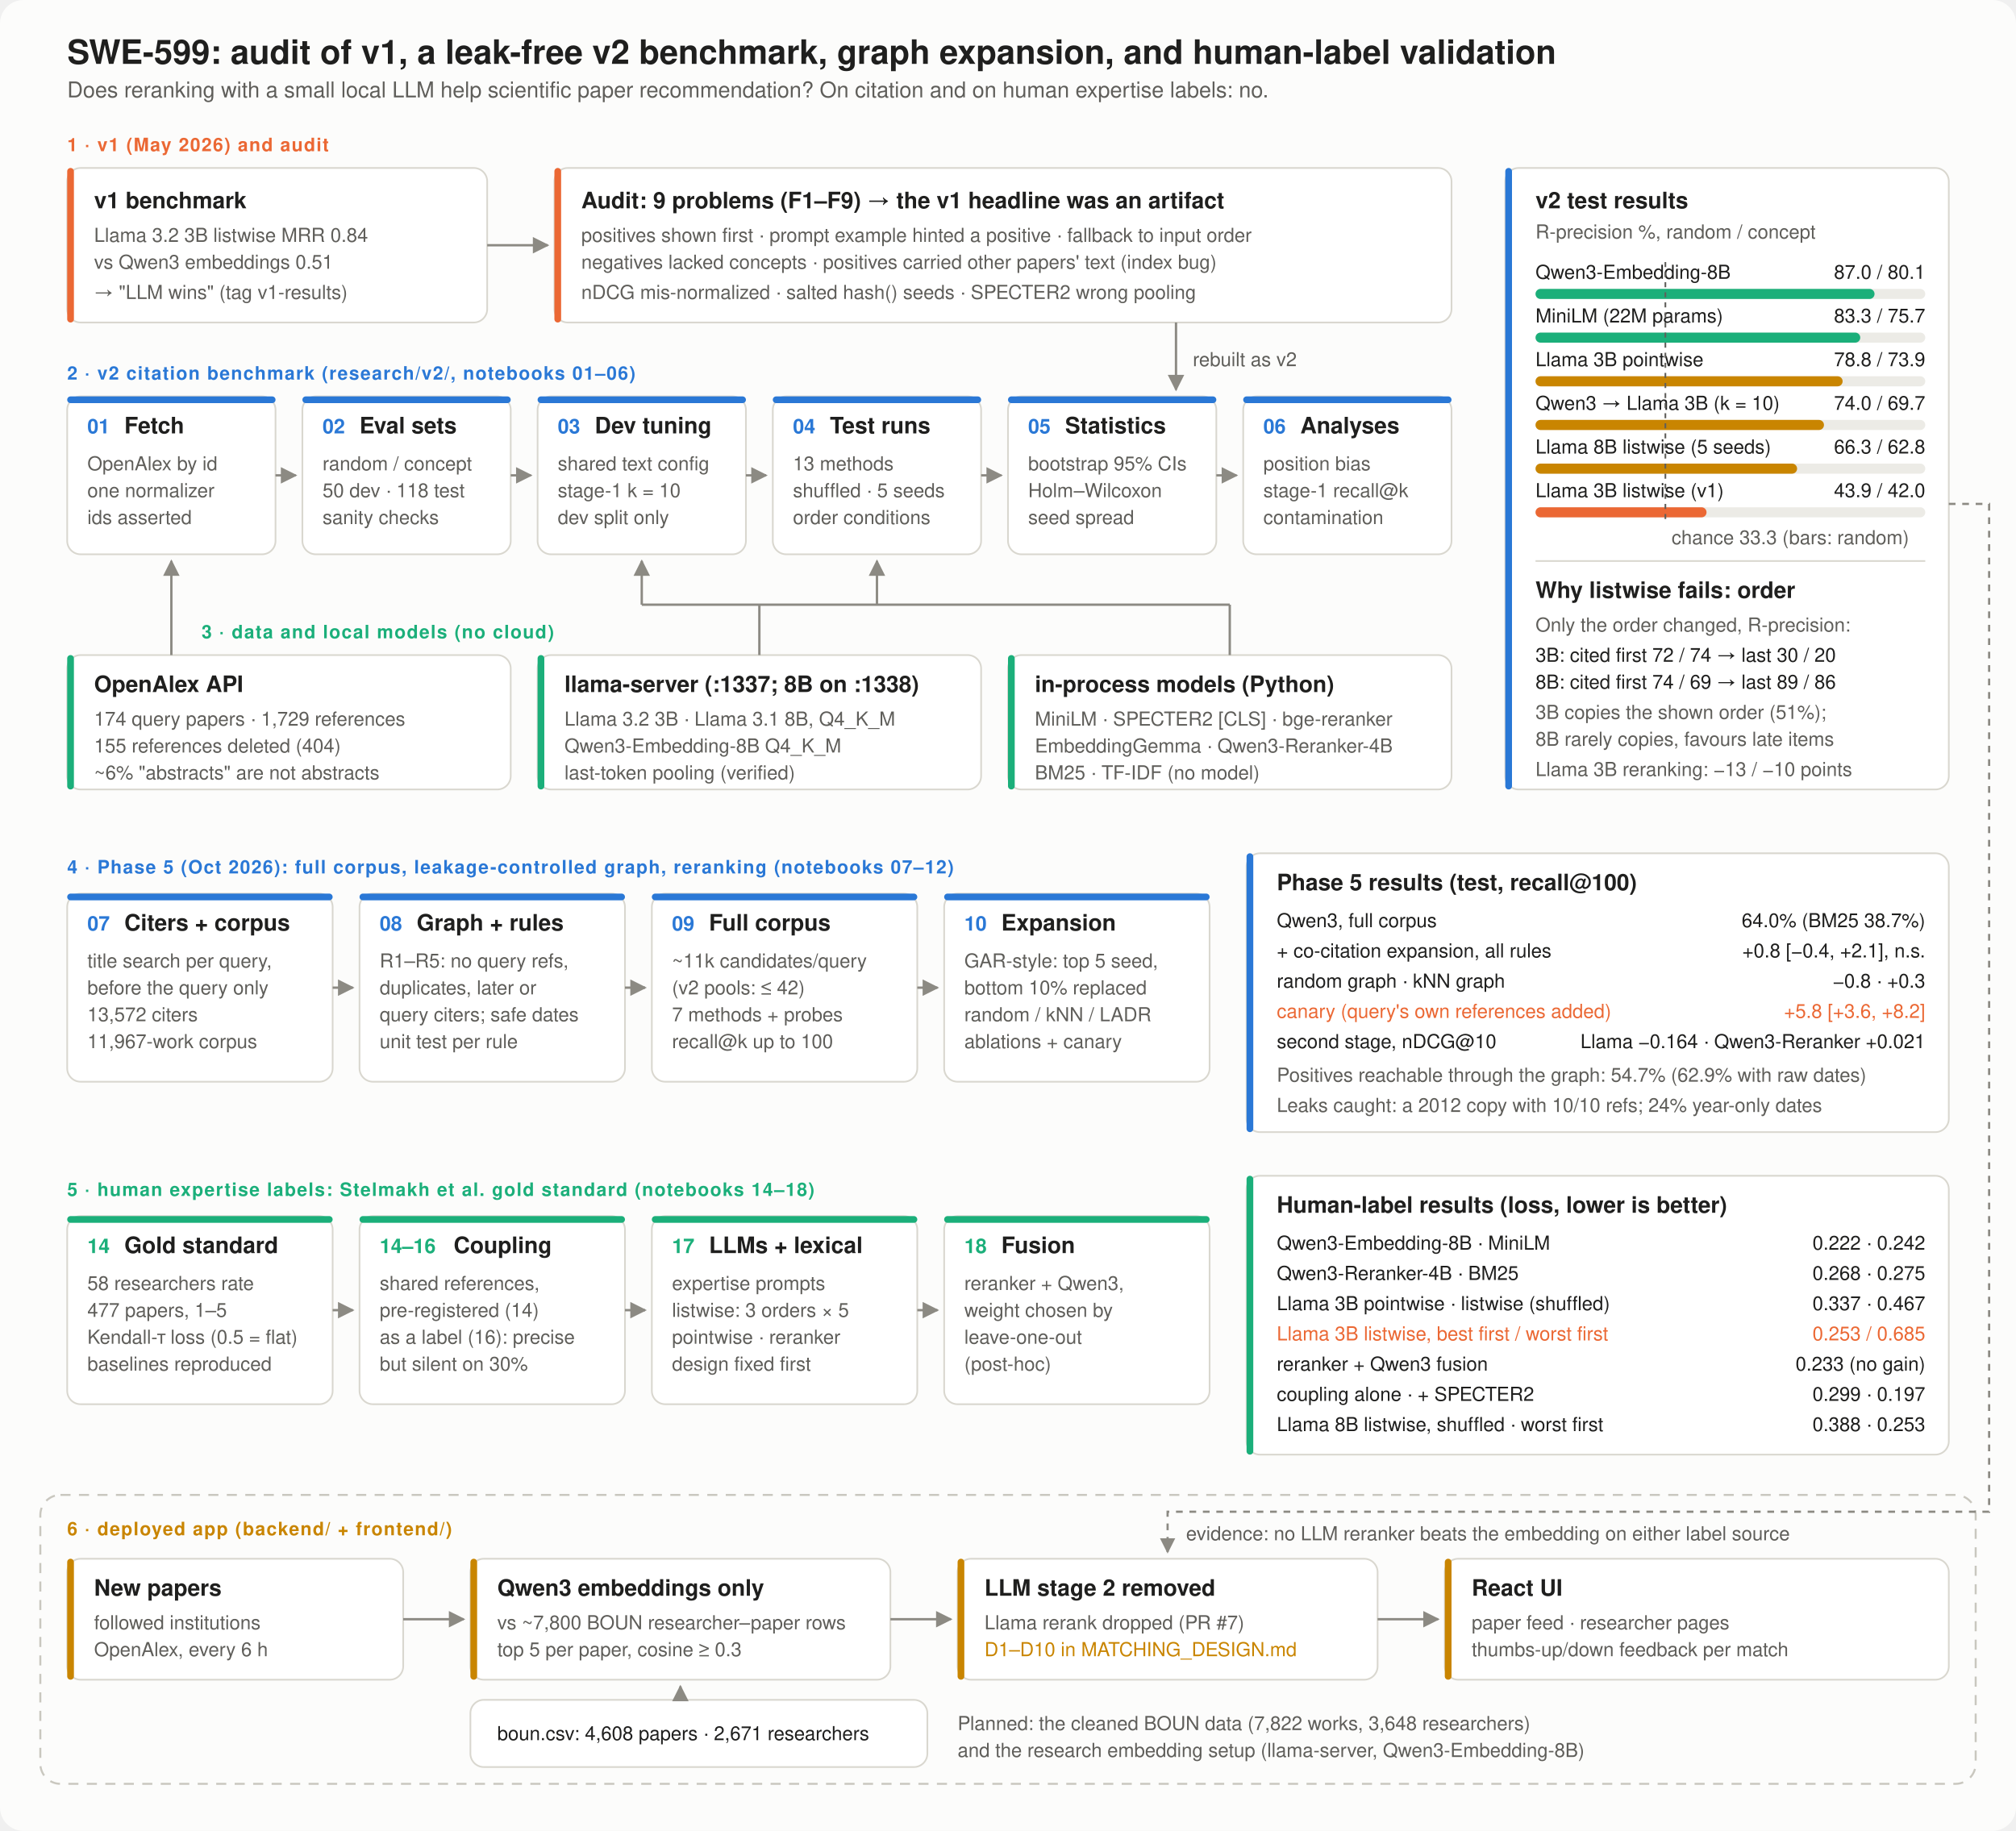
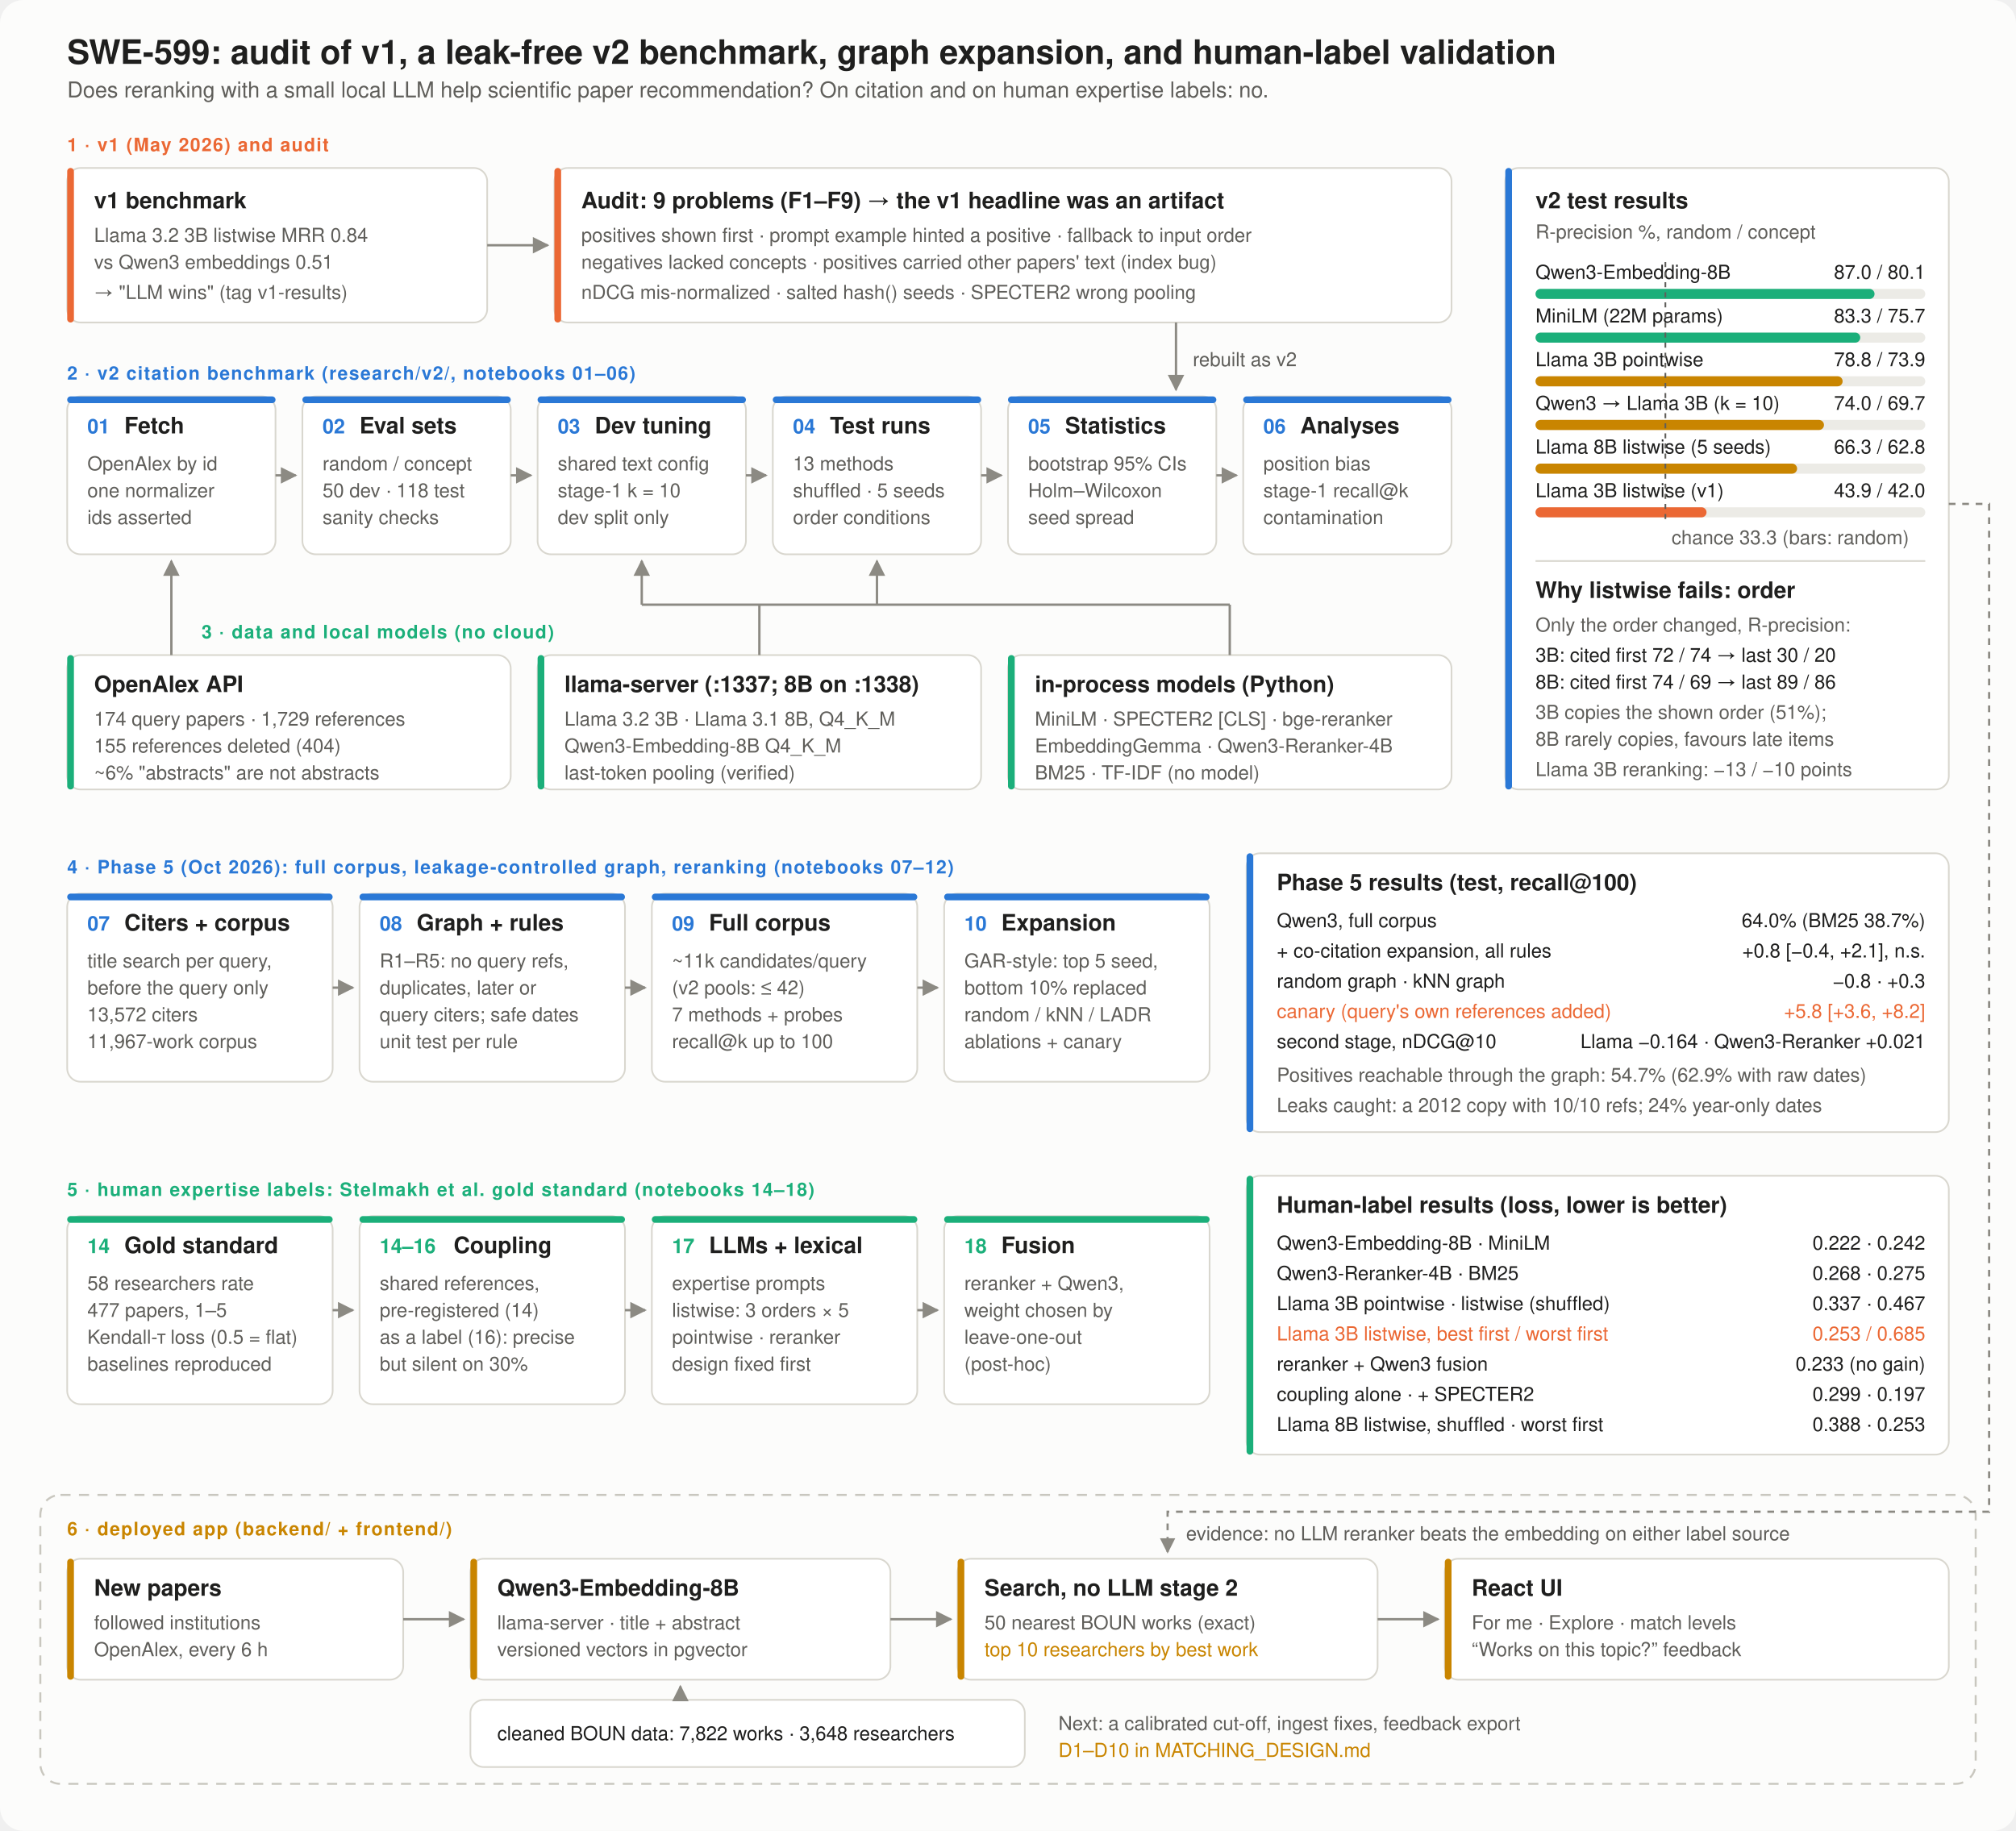
<svg xmlns="http://www.w3.org/2000/svg" viewBox="0 0 1200 1090" width="1200" height="1090" font-family="-apple-system, BlinkMacSystemFont, 'Segoe UI', Helvetica, Arial, sans-serif" role="img" aria-labelledby="t d">
  <style>
    .bg { fill: #fcfcfb; }
    .box { fill: #ffffff; stroke: #d9d7cf; stroke-width: 1; }
    .lane { fill: none; stroke: #c9c7bf; stroke-width: 1.2; stroke-dasharray: 6 5; }
    .ink { fill: #1f1f1e; }
    .muted { fill: #5f5e5a; }
    .title { font-size: 20px; font-weight: 650; }
    .sub { font-size: 13px; }
    .h { font-size: 13.5px; font-weight: 650; }
    .t { font-size: 11.5px; }
    .lab { font-size: 11px; font-weight: 650; letter-spacing: 0.06em; text-transform: uppercase; }
    .num { font-size: 12px; font-weight: 700; }
    .line { stroke: #8c8a83; stroke-width: 1.4; fill: none; }
    .dash { stroke: #8c8a83; stroke-width: 1.3; fill: none; stroke-dasharray: 4 4; }
    .head { fill: #8c8a83; }
    .v1 { fill: #eb6834; }  .v1s { stroke: #eb6834; }
    .v2 { fill: #2a78d6; }  .v2s { stroke: #2a78d6; }
    .mod { fill: #1baf7a; } .mods { stroke: #1baf7a; }
    .app { fill: #c98500; } .apps { stroke: #c98500; }
    .barbg { fill: #ecebe6; }
    .chance { stroke: #5f5e5a; stroke-width: 1; stroke-dasharray: 3 3; }
    @media (prefers-color-scheme: dark) {
      .bg { fill: #1a1a19; }
      .box { fill: #232322; stroke: #3f3e3a; }
      .lane { stroke: #4a4944; }
      .ink { fill: #f3f2ed; }
      .muted { fill: #b6b4ab; }
      .line, .dash { stroke: #8f8d85; }
      .head { fill: #8f8d85; }
      .v1 { fill: #f07a4c; } .v1s { stroke: #f07a4c; }
      .v2 { fill: #4a8fe6; } .v2s { stroke: #4a8fe6; }
      .mod { fill: #2cc28c; } .mods { stroke: #2cc28c; }
      .app { fill: #e0a21f; } .apps { stroke: #e0a21f; }
      .barbg { fill: #33322f; }
      .chance { stroke: #b6b4ab; }
    }
  </style>
  <defs>
    <marker id="arrow" viewBox="0 0 10 10" refX="9" refY="5" markerWidth="7" markerHeight="7" orient="auto-start-reverse">
      <path d="M0,0 L10,5 L0,10 z" class="head" />
    </marker>
  </defs>
  <rect class="bg" x="0" y="0" width="1200" height="1090" rx="14" />
  <text class="ink title" x="40" y="38">SWE-599: audit of v1, a leak-free v2 benchmark, graph expansion, and human-label validation</text>
  <text class="muted sub" x="40" y="58">Does reranking with a small local LLM help scientific paper recommendation? On citation and on human expertise labels: no.</text>
  <text class="v1 lab" x="40" y="90">1 · v1 (May 2026) and audit</text>
  <rect class="box" x="40" y="100" width="250" height="92" rx="8" />
  <rect class="v1" x="40" y="100" width="4" height="92" rx="2" />
  <text class="ink h" x="56" y="124">v1 benchmark</text>
  <text class="muted t" x="56" y="144">Llama 3.2 3B listwise MRR 0.84</text>
  <text class="muted t" x="56" y="160">vs Qwen3 embeddings 0.51</text>
  <text class="muted t" x="56" y="178">→ "LLM wins" (tag v1-results)</text>
  <line class="line" x1="290" y1="146" x2="326" y2="146" marker-end="url(#arrow)" />
  <rect class="box" x="330" y="100" width="534" height="92" rx="8" />
  <rect class="v1" x="330" y="100" width="4" height="92" rx="2" />
  <text class="ink h" x="346" y="124">Audit: 9 problems (F1–F9) → the v1 headline was an artifact</text>
  <text class="muted t" x="346" y="144">positives shown first · prompt example hinted a positive · fallback to input order</text>
  <text class="muted t" x="346" y="160">negatives lacked concepts · positives carried other papers' text (index bug)</text>
  <text class="muted t" x="346" y="178">nDCG mis-normalized · salted hash() seeds · SPECTER2 wrong pooling</text>
  <path class="line" d="M 700 192 L 700 232" marker-end="url(#arrow)" />
  <text class="muted t" x="710" y="218">rebuilt as v2</text>
  <text class="v2 lab" x="40" y="226">2 · v2 citation benchmark (research/v2/, notebooks 01–06)</text>
  <g>
    <rect class="box" x="40" y="236" width="124" height="94" rx="8" />
    <rect class="v2" x="40" y="236" width="124" height="4" rx="2" />
    <text class="v2 num" x="52" y="258">01</text>
    <text class="ink h" x="74" y="258">Fetch</text>
    <text class="muted t" x="52" y="280">OpenAlex by id</text>
    <text class="muted t" x="52" y="296">one normalizer</text>
    <text class="muted t" x="52" y="312">ids asserted</text>
  </g>
  <line class="line" x1="164" y1="283" x2="176" y2="283" marker-end="url(#arrow)" />
  <g>
    <rect class="box" x="180" y="236" width="124" height="94" rx="8" />
    <rect class="v2" x="180" y="236" width="124" height="4" rx="2" />
    <text class="v2 num" x="192" y="258">02</text>
    <text class="ink h" x="214" y="258">Eval sets</text>
    <text class="muted t" x="192" y="280">random / concept</text>
    <text class="muted t" x="192" y="296">50 dev · 118 test</text>
    <text class="muted t" x="192" y="312">sanity checks</text>
  </g>
  <line class="line" x1="304" y1="283" x2="316" y2="283" marker-end="url(#arrow)" />
  <g>
    <rect class="box" x="320" y="236" width="124" height="94" rx="8" />
    <rect class="v2" x="320" y="236" width="124" height="4" rx="2" />
    <text class="v2 num" x="332" y="258">03</text>
    <text class="ink h" x="354" y="258">Dev tuning</text>
    <text class="muted t" x="332" y="280">shared text config</text>
    <text class="muted t" x="332" y="296">stage-1 k = 10</text>
    <text class="muted t" x="332" y="312">dev split only</text>
  </g>
  <line class="line" x1="444" y1="283" x2="456" y2="283" marker-end="url(#arrow)" />
  <g>
    <rect class="box" x="460" y="236" width="124" height="94" rx="8" />
    <rect class="v2" x="460" y="236" width="124" height="4" rx="2" />
    <text class="v2 num" x="472" y="258">04</text>
    <text class="ink h" x="494" y="258">Test runs</text>
    <text class="muted t" x="472" y="280">13 methods</text>
    <text class="muted t" x="472" y="296">shuffled · 5 seeds</text>
    <text class="muted t" x="472" y="312">order conditions</text>
  </g>
  <line class="line" x1="584" y1="283" x2="596" y2="283" marker-end="url(#arrow)" />
  <g>
    <rect class="box" x="600" y="236" width="124" height="94" rx="8" />
    <rect class="v2" x="600" y="236" width="124" height="4" rx="2" />
    <text class="v2 num" x="612" y="258">05</text>
    <text class="ink h" x="634" y="258">Statistics</text>
    <text class="muted t" x="612" y="280">bootstrap 95% CIs</text>
    <text class="muted t" x="612" y="296">Holm–Wilcoxon</text>
    <text class="muted t" x="612" y="312">seed spread</text>
  </g>
  <line class="line" x1="724" y1="283" x2="736" y2="283" marker-end="url(#arrow)" />
  <g>
    <rect class="box" x="740" y="236" width="124" height="94" rx="8" />
    <rect class="v2" x="740" y="236" width="124" height="4" rx="2" />
    <text class="v2 num" x="752" y="258">06</text>
    <text class="ink h" x="774" y="258">Analyses</text>
    <text class="muted t" x="752" y="280">position bias</text>
    <text class="muted t" x="752" y="296">stage-1 recall@k</text>
    <text class="muted t" x="752" y="312">contamination</text>
  </g>
  <text class="mod lab" x="120" y="380">3 · data and local models (no cloud)</text>
  <rect class="box" x="40" y="390" width="264" height="80" rx="8" />
  <rect class="mod" x="40" y="390" width="4" height="80" rx="2" />
  <text class="ink h" x="56" y="412">OpenAlex API</text>
  <text class="muted t" x="56" y="432">174 query papers · 1,729 references</text>
  <text class="muted t" x="56" y="448">155 references deleted (404)</text>
  <text class="muted t" x="56" y="464">~6% "abstracts" are not abstracts</text>
  <path class="line" d="M 102 390 L 102 334" marker-end="url(#arrow)" />
  <rect class="box" x="320" y="390" width="264" height="80" rx="8" />
  <rect class="mod" x="320" y="390" width="4" height="80" rx="2" />
  <text class="ink h" x="336" y="412">llama-server (:1337; 8B on :1338)</text>
  <text class="muted t" x="336" y="432">Llama 3.2 3B · Llama 3.1 8B, Q4_K_M</text>
  <text class="muted t" x="336" y="448">Qwen3-Embedding-8B Q4_K_M</text>
  <text class="muted t" x="336" y="464">last-token pooling (verified)</text>
  <rect class="box" x="600" y="390" width="264" height="80" rx="8" />
  <rect class="mod" x="600" y="390" width="4" height="80" rx="2" />
  <text class="ink h" x="616" y="412">in-process models (Python)</text>
  <text class="muted t" x="616" y="432">MiniLM · SPECTER2 [CLS] · bge-reranker</text>
  <text class="muted t" x="616" y="448">EmbeddingGemma · Qwen3-Reranker-4B</text>
  <text class="muted t" x="616" y="464">BM25 · TF-IDF (no model)</text>
  <path class="line" d="M 452 390 L 452 360" />
  <path class="line" d="M 732 390 L 732 360" />
  <path class="line" d="M 382 360 L 732 360" />
  <path class="line" d="M 382 360 L 382 334" marker-end="url(#arrow)" />
  <path class="line" d="M 522 360 L 522 334" marker-end="url(#arrow)" />
  <rect class="box" x="896" y="100" width="264" height="370" rx="8" />
  <rect class="v2" x="896" y="100" width="4" height="370" rx="2" />
  <text class="ink h" x="914" y="124">v2 test results</text>
  <text class="muted t" x="914" y="142">R-precision %, random / concept</text>
  <g class="t">
    <text class="ink t" x="914" y="166">Qwen3-Embedding-8B</text>
    <text class="ink t" x="1146" y="166" text-anchor="end">87.0 / 80.1</text>
    <rect class="barbg" x="914" y="172" width="232" height="6" rx="3" />
    <rect class="mod" x="914" y="172" width="201.8" height="6" rx="3" />
    <text class="ink t" x="914" y="192">MiniLM (22M params)</text>
    <text class="ink t" x="1146" y="192" text-anchor="end">83.3 / 75.7</text>
    <rect class="barbg" x="914" y="198" width="232" height="6" rx="3" />
    <rect class="mod" x="914" y="198" width="193.3" height="6" rx="3" />
    <text class="ink t" x="914" y="218">Llama 3B pointwise</text>
    <text class="ink t" x="1146" y="218" text-anchor="end">78.8 / 73.9</text>
    <rect class="barbg" x="914" y="224" width="232" height="6" rx="3" />
    <rect class="app" x="914" y="224" width="182.8" height="6" rx="3" />
    <text class="ink t" x="914" y="244">Qwen3 → Llama 3B (k = 10)</text>
    <text class="ink t" x="1146" y="244" text-anchor="end">74.0 / 69.7</text>
    <rect class="barbg" x="914" y="250" width="232" height="6" rx="3" />
    <rect class="app" x="914" y="250" width="171.7" height="6" rx="3" />
    <text class="ink t" x="914" y="270">Llama 8B listwise (5 seeds)</text>
    <text class="ink t" x="1146" y="270" text-anchor="end">66.3 / 62.8</text>
    <rect class="barbg" x="914" y="276" width="232" height="6" rx="3" />
    <rect class="app" x="914" y="276" width="155.7" height="6" rx="3" />
    <text class="ink t" x="914" y="296">Llama 3B listwise (v1)</text>
    <text class="ink t" x="1146" y="296" text-anchor="end">43.9 / 42.0</text>
    <rect class="barbg" x="914" y="302" width="232" height="6" rx="3" />
    <rect class="v1" x="914" y="302" width="101.8" height="6" rx="3" />
    <line class="chance" x1="991.3" y1="156" x2="991.3" y2="312" />
    <text class="muted t" x="995" y="324">chance 33.3 (bars: random)</text>
  </g>
  <line class="box" x1="914" y1="334" x2="1146" y2="334" style="stroke-width:1" />
  <text class="ink h" x="914" y="356">Why listwise fails: order</text>
  <text class="muted t" x="914" y="376">Only the order changed, R-precision:</text>
  <text class="ink t" x="914" y="394">3B: cited first 72 / 74 → last 30 / 20</text>
  <text class="ink t" x="914" y="410">8B: cited first 74 / 69 → last 89 / 86</text>
  <text class="muted t" x="914" y="428">3B copies the shown order (51%);</text>
  <text class="muted t" x="914" y="444">8B rarely copies, favours late items</text>
  <text class="muted t" x="914" y="462">Llama 3B reranking: −13 / −10 points</text>
  <text class="v2 lab" x="40" y="520">4 · Phase 5 (Oct 2026): full corpus, leakage-controlled graph, reranking (notebooks 07–12)</text>
  <g>
    <rect class="box" x="40" y="532" width="158" height="112" rx="8" />
    <rect class="v2" x="40" y="532" width="158" height="4" rx="2" />
    <text class="v2 num" x="52" y="554">07</text>
    <text class="ink h" x="74" y="554">Citers + corpus</text>
    <text class="muted t" x="52" y="576">title search per query,</text>
    <text class="muted t" x="52" y="592">before the query only</text>
    <text class="muted t" x="52" y="608">13,572 citers</text>
    <text class="muted t" x="52" y="624">11,967-work corpus</text>
  </g>
  <line class="line" x1="198" y1="588" x2="210" y2="588" marker-end="url(#arrow)" />
  <g>
    <rect class="box" x="214" y="532" width="158" height="112" rx="8" />
    <rect class="v2" x="214" y="532" width="158" height="4" rx="2" />
    <text class="v2 num" x="226" y="554">08</text>
    <text class="ink h" x="248" y="554">Graph + rules</text>
    <text class="muted t" x="226" y="576">R1–R5: no query refs,</text>
    <text class="muted t" x="226" y="592">duplicates, later or</text>
    <text class="muted t" x="226" y="608">query citers; safe dates</text>
    <text class="muted t" x="226" y="624">unit test per rule</text>
  </g>
  <line class="line" x1="372" y1="588" x2="384" y2="588" marker-end="url(#arrow)" />
  <g>
    <rect class="box" x="388" y="532" width="158" height="112" rx="8" />
    <rect class="v2" x="388" y="532" width="158" height="4" rx="2" />
    <text class="v2 num" x="400" y="554">09</text>
    <text class="ink h" x="422" y="554">Full corpus</text>
    <text class="muted t" x="400" y="576">~11k candidates/query</text>
    <text class="muted t" x="400" y="592">(v2 pools: ≤ 42)</text>
    <text class="muted t" x="400" y="608">7 methods + probes</text>
    <text class="muted t" x="400" y="624">recall@k up to 100</text>
  </g>
  <line class="line" x1="546" y1="588" x2="558" y2="588" marker-end="url(#arrow)" />
  <g>
    <rect class="box" x="562" y="532" width="158" height="112" rx="8" />
    <rect class="v2" x="562" y="532" width="158" height="4" rx="2" />
    <text class="v2 num" x="574" y="554">10</text>
    <text class="ink h" x="596" y="554">Expansion</text>
    <text class="muted t" x="574" y="576">GAR-style: top 5 seed,</text>
    <text class="muted t" x="574" y="592">bottom 10% replaced</text>
    <text class="muted t" x="574" y="608">random / kNN / LADR</text>
    <text class="muted t" x="574" y="624">ablations + canary</text>
  </g>
  <rect class="box" x="742" y="508" width="418" height="166" rx="8" />
  <rect class="v2" x="742" y="508" width="4" height="166" rx="2" />
  <text class="ink h" x="760" y="530">Phase 5 results (test, recall@100)</text>
  <text class="ink t" x="760" y="552">Qwen3, full corpus</text>
  <text class="ink t" x="1146" y="552" text-anchor="end">64.0% (BM25 38.7%)</text>
  <text class="ink t" x="760" y="570">+ co-citation expansion, all rules</text>
  <text class="ink t" x="1146" y="570" text-anchor="end">+0.8 [−0.4, +2.1], n.s.</text>
  <text class="ink t" x="760" y="588">random graph · kNN graph</text>
  <text class="ink t" x="1146" y="588" text-anchor="end">−0.8 · +0.3</text>
  <text class="v1 t" x="760" y="606">canary (query's own references added)</text>
  <text class="v1 t" x="1146" y="606" text-anchor="end">+5.8 [+3.6, +8.2]</text>
  <text class="ink t" x="760" y="624">second stage, nDCG@10</text>
  <text class="ink t" x="1146" y="624" text-anchor="end">Llama −0.164 · Qwen3-Reranker +0.021</text>
  <text class="muted t" x="760" y="644">Positives reachable through the graph: 54.7% (62.9% with raw dates)</text>
  <text class="muted t" x="760" y="662">Leaks caught: a 2012 copy with 10/10 refs; 24% year-only dates</text>
  <text class="mod lab" x="40" y="712">5 · human expertise labels: Stelmakh et al. gold standard (notebooks 14–18)</text>
  <g>
    <rect class="box" x="40" y="724" width="158" height="112" rx="8" />
    <rect class="mod" x="40" y="724" width="158" height="4" rx="2" />
    <text class="mod num" x="52" y="746">14</text>
    <text class="ink h" x="74" y="746">Gold standard</text>
    <text class="muted t" x="52" y="768">58 researchers rate</text>
    <text class="muted t" x="52" y="784">477 papers, 1–5</text>
    <text class="muted t" x="52" y="800">Kendall-τ loss (0.5 = flat)</text>
    <text class="muted t" x="52" y="816">baselines reproduced</text>
  </g>
  <line class="line" x1="198" y1="780" x2="210" y2="780" marker-end="url(#arrow)" />
  <g>
    <rect class="box" x="214" y="724" width="158" height="112" rx="8" />
    <rect class="mod" x="214" y="724" width="158" height="4" rx="2" />
    <text class="mod num" x="226" y="746">14–16</text>
    <text class="ink h" x="270" y="746">Coupling</text>
    <text class="muted t" x="226" y="768">shared references,</text>
    <text class="muted t" x="226" y="784">pre-registered (14)</text>
    <text class="muted t" x="226" y="800">as a label (16): precise</text>
    <text class="muted t" x="226" y="816">but silent on 30%</text>
  </g>
  <line class="line" x1="372" y1="780" x2="384" y2="780" marker-end="url(#arrow)" />
  <g>
    <rect class="box" x="388" y="724" width="158" height="112" rx="8" />
    <rect class="mod" x="388" y="724" width="158" height="4" rx="2" />
    <text class="mod num" x="400" y="746">17</text>
    <text class="ink h" x="422" y="746">LLMs + lexical</text>
    <text class="muted t" x="400" y="768">expertise prompts</text>
    <text class="muted t" x="400" y="784">listwise: 3 orders × 5</text>
    <text class="muted t" x="400" y="800">pointwise · reranker</text>
    <text class="muted t" x="400" y="816">design fixed first</text>
  </g>
  <line class="line" x1="546" y1="780" x2="558" y2="780" marker-end="url(#arrow)" />
  <g>
    <rect class="box" x="562" y="724" width="158" height="112" rx="8" />
    <rect class="mod" x="562" y="724" width="158" height="4" rx="2" />
    <text class="mod num" x="574" y="746">18</text>
    <text class="ink h" x="596" y="746">Fusion</text>
    <text class="muted t" x="574" y="768">reranker + Qwen3,</text>
    <text class="muted t" x="574" y="784">weight chosen by</text>
    <text class="muted t" x="574" y="800">leave-one-out</text>
    <text class="muted t" x="574" y="816">(post-hoc)</text>
  </g>
  <rect class="box" x="742" y="700" width="418" height="166" rx="8" />
  <rect class="mod" x="742" y="700" width="4" height="166" rx="2" />
  <text class="ink h" x="760" y="722">Human-label results (loss, lower is better)</text>
  <text class="ink t" x="760" y="744">Qwen3-Embedding-8B · MiniLM</text>
  <text class="ink t" x="1146" y="744" text-anchor="end">0.222 · 0.242</text>
  <text class="ink t" x="760" y="762">Qwen3-Reranker-4B · BM25</text>
  <text class="ink t" x="1146" y="762" text-anchor="end">0.268 · 0.275</text>
  <text class="ink t" x="760" y="780">Llama 3B pointwise · listwise (shuffled)</text>
  <text class="ink t" x="1146" y="780" text-anchor="end">0.337 · 0.467</text>
  <text class="v1 t" x="760" y="798">Llama 3B listwise, best first / worst first</text>
  <text class="v1 t" x="1146" y="798" text-anchor="end">0.253 / 0.685</text>
  <text class="ink t" x="760" y="816">reranker + Qwen3 fusion</text>
  <text class="ink t" x="1146" y="816" text-anchor="end">0.233 (no gain)</text>
  <text class="ink t" x="760" y="834">coupling alone · + SPECTER2</text>
  <text class="ink t" x="1146" y="834" text-anchor="end">0.299 · 0.197</text>
  <text class="ink t" x="760" y="852">Llama 8B listwise, shuffled · worst first</text>
  <text class="ink t" x="1146" y="852" text-anchor="end">0.388 · 0.253</text>
  <g transform="translate(0,390)">
    <rect class="lane" x="24" y="500" width="1152" height="172" rx="12" />
    <text class="app lab" x="40" y="524">6 · deployed app (backend/ + frontend/)</text>
    <rect class="box" x="40" y="538" width="200" height="72" rx="8" />
    <rect class="app" x="40" y="538" width="4" height="72" rx="2" />
    <text class="ink h" x="56" y="560">New papers</text>
    <text class="muted t" x="56" y="580">followed institutions</text>
    <text class="muted t" x="56" y="596">OpenAlex, every 6 h</text>
    <line class="line" x1="240" y1="574" x2="276" y2="574" marker-end="url(#arrow)" />
    <rect class="box" x="280" y="538" width="250" height="72" rx="8" />
    <rect class="app" x="280" y="538" width="4" height="72" rx="2" />
-     <text class="ink h" x="296" y="560">Qwen3 embeddings only</text>
-     <text class="muted t" x="296" y="580">vs ~7,800 BOUN researcher–paper rows</text>
-     <text class="muted t" x="296" y="596">top 5 per paper, cosine ≥ 0.3</text>
+     <text class="ink h" x="296" y="560">Qwen3-Embedding-8B</text>
+     <text class="muted t" x="296" y="580">llama-server · title + abstract</text>
+     <text class="muted t" x="296" y="596">versioned vectors in pgvector</text>
    <line class="line" x1="530" y1="574" x2="566" y2="574" marker-end="url(#arrow)" />
    <rect class="box" x="570" y="538" width="250" height="72" rx="8" />
    <rect class="app" x="570" y="538" width="4" height="72" rx="2" />
-     <text class="ink h" x="586" y="560">LLM stage 2 removed</text>
-     <text class="muted t" x="586" y="580">Llama rerank dropped (PR #7)</text>
-     <text class="app t" x="586" y="596">D1–D10 in MATCHING_DESIGN.md</text>
+     <text class="ink h" x="586" y="560">Search, no LLM stage 2</text>
+     <text class="muted t" x="586" y="580">50 nearest BOUN works (exact)</text>
+     <text class="app t" x="586" y="596">top 10 researchers by best work</text>
    <line class="line" x1="820" y1="574" x2="856" y2="574" marker-end="url(#arrow)" />
    <rect class="box" x="860" y="538" width="300" height="72" rx="8" />
    <rect class="app" x="860" y="538" width="4" height="72" rx="2" />
    <text class="ink h" x="876" y="560">React UI</text>
-     <text class="muted t" x="876" y="580">paper feed · researcher pages</text>
-     <text class="muted t" x="876" y="596">thumbs-up/down feedback per match</text>
-     <rect class="box" x="280" y="622" width="272" height="40" rx="8" />
-     <text class="ink t" x="296" y="646">boun.csv: 4,608 papers · 2,671 researchers</text>
+     <text class="muted t" x="876" y="580">For me · Explore · match levels</text>
+     <text class="muted t" x="876" y="596">“Works on this topic?” feedback</text>
+     <rect class="box" x="280" y="622" width="330" height="40" rx="8" />
+     <text class="ink t" x="296" y="646">cleaned BOUN data: 7,822 works · 3,648 researchers</text>
    <line class="line" x1="405" y1="622" x2="405" y2="614" marker-end="url(#arrow)" />
-     <text class="muted t" x="570" y="640">Planned: the cleaned BOUN data (7,822 works, 3,648 researchers)</text>
-     <text class="muted t" x="570" y="656">and the research embedding setup (llama-server, Qwen3-Embedding-8B)</text>
+     <text class="muted t" x="630" y="640">Next: a calibrated cut-off, ingest fixes, feedback export</text>
+     <text class="app t" x="630" y="656">D1–D10 in MATCHING_DESIGN.md</text>
  </g>
  <path class="dash" d="M 1160 300 L 1184 300 L 1184 900 L 695 900 L 695 924" marker-end="url(#arrow)" />
  <text class="muted t" x="706" y="917">evidence: no LLM reranker beats the embedding on either label source</text>
</svg>
